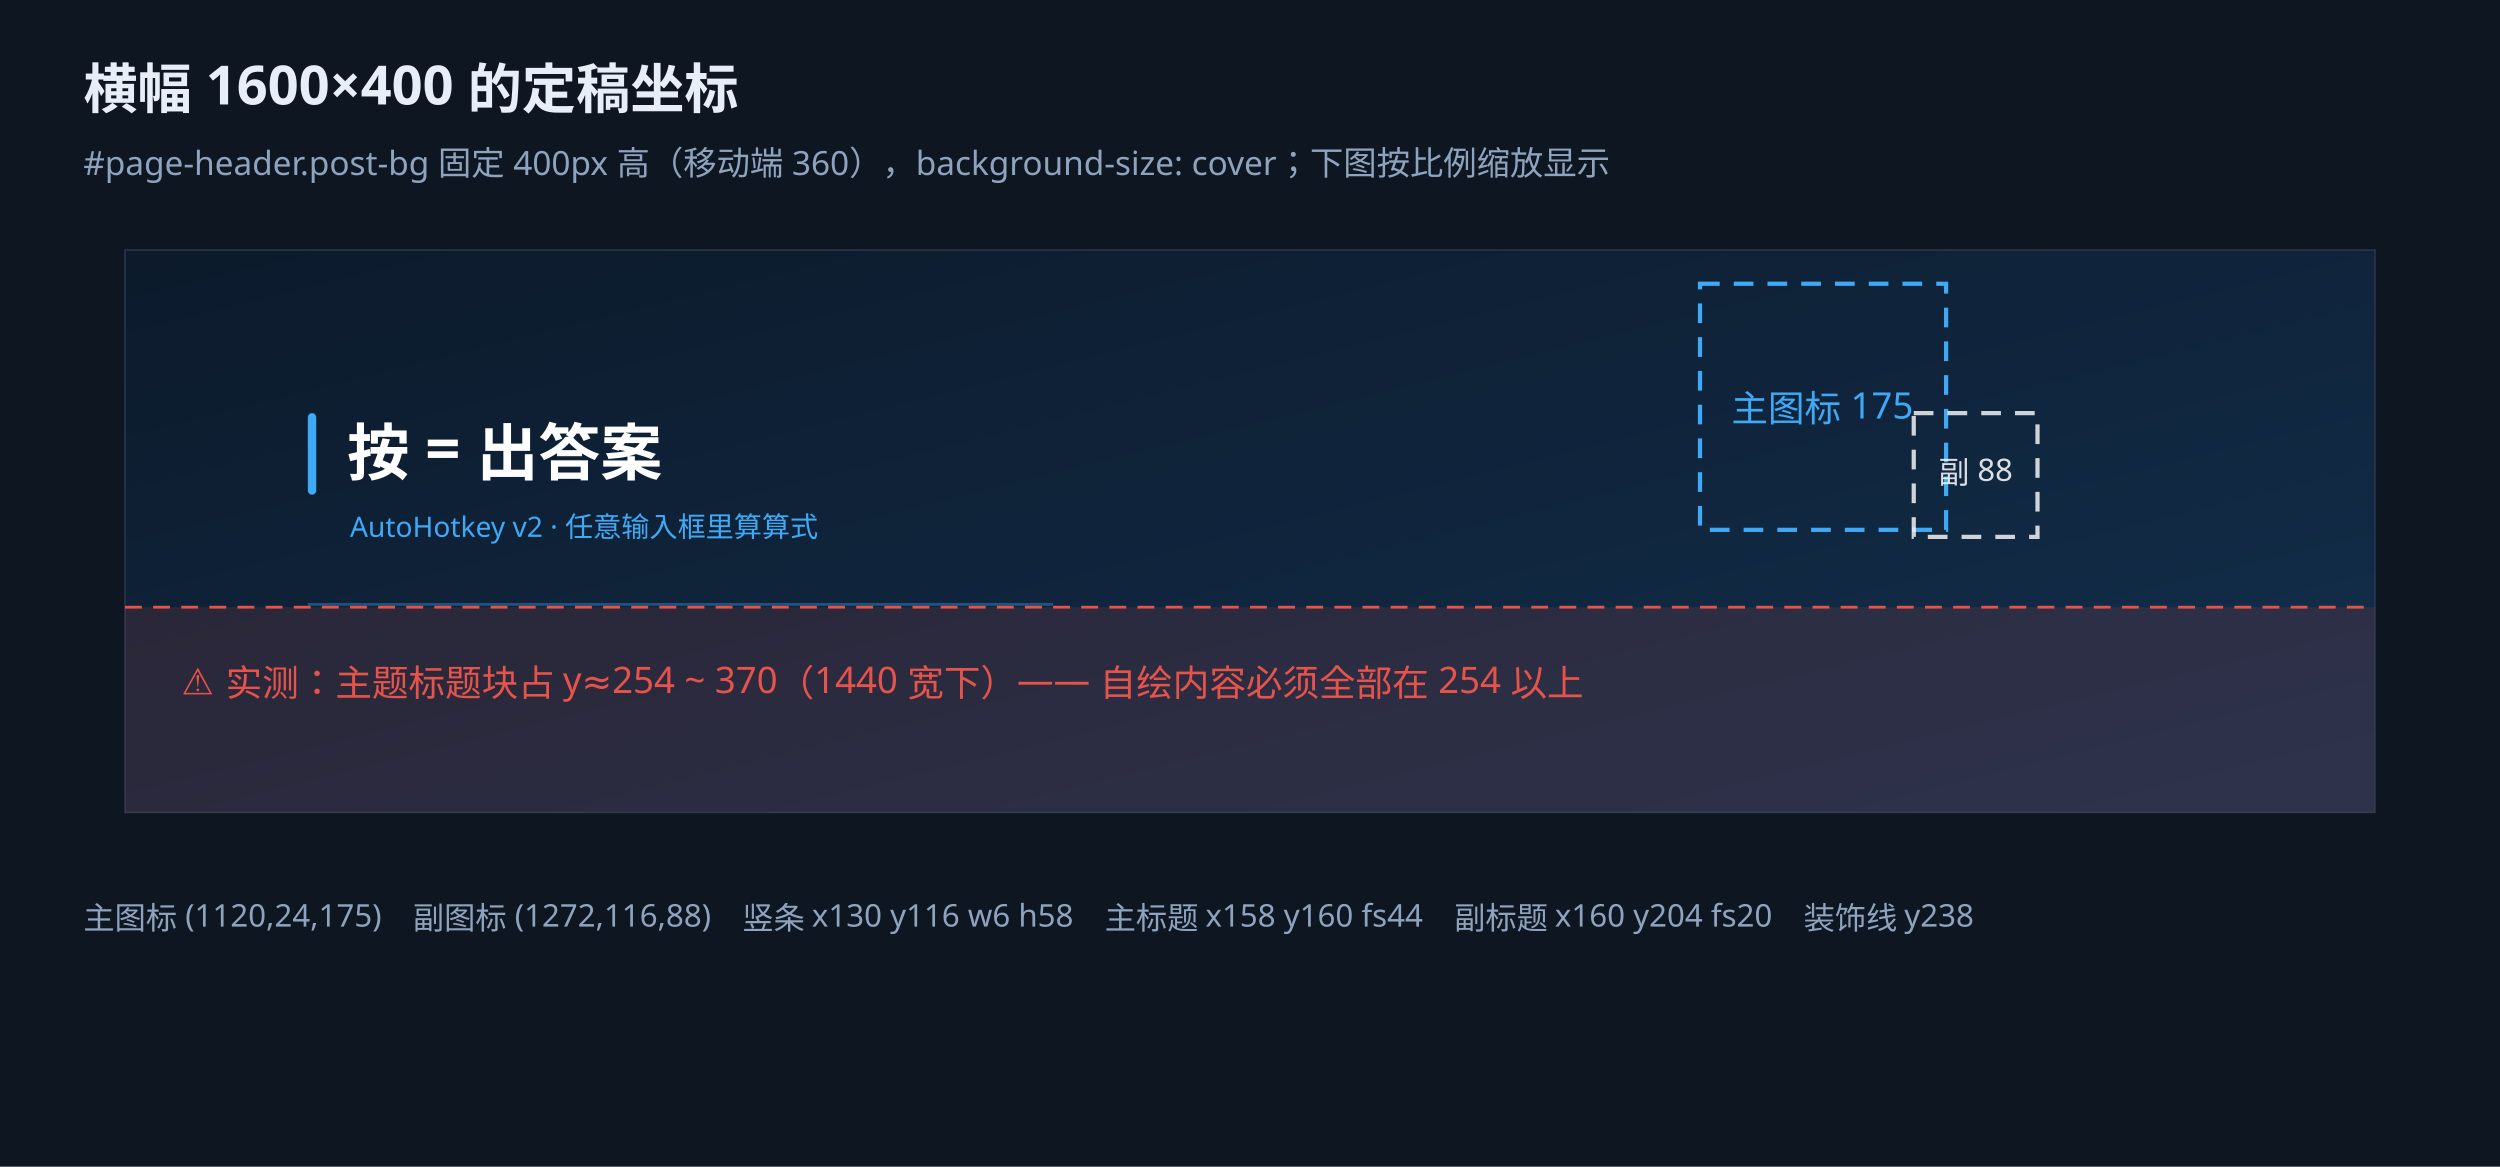
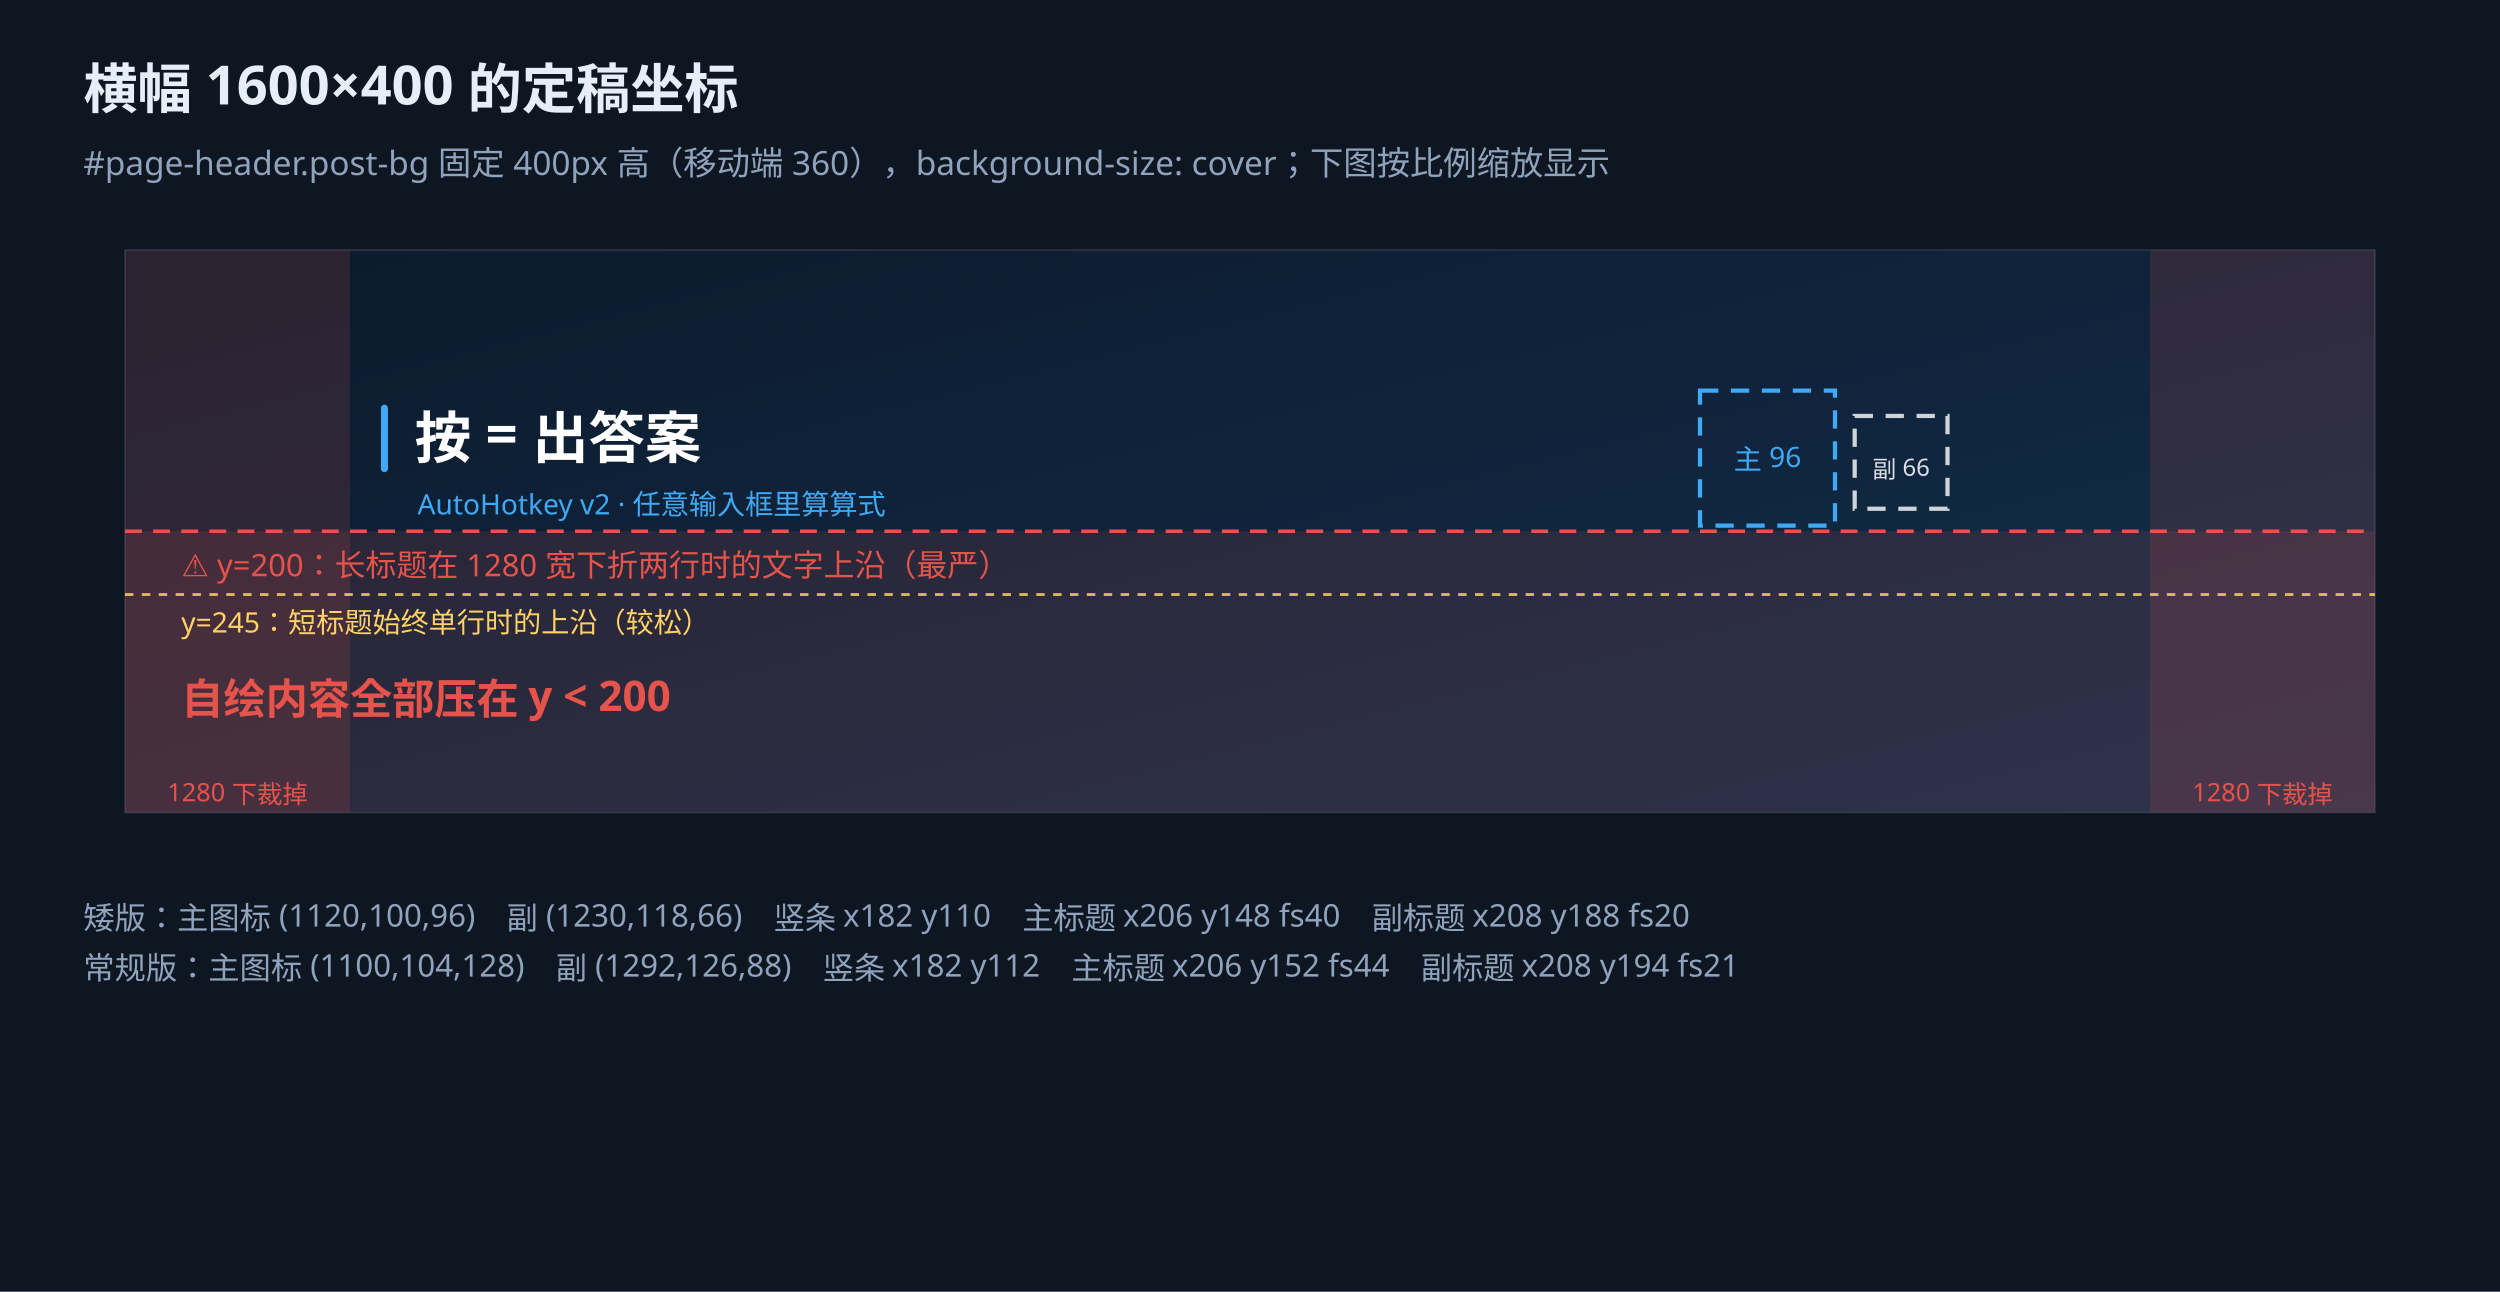
- <svg xmlns="http://www.w3.org/2000/svg" width="1200" height="560" viewBox="0 0 1200 560" font-family="Microsoft YaHei, PingFang SC, sans-serif">
-   <rect width="1200" height="560" fill="#0e1622" />
+ <svg xmlns="http://www.w3.org/2000/svg" width="1200" height="620" viewBox="0 0 1200 620" font-family="Microsoft YaHei, PingFang SC, sans-serif">
+   <rect width="1200" height="620" fill="#0e1622" />
  <text x="40" y="52" font-size="26" font-weight="bold" fill="#e8eef7">横幅 1600×400 的定稿坐标</text>
  <text x="40" y="84" font-size="16" fill="#8fa3bd">#page-header.post-bg 固定 400px 高（移动端 360），background-size: cover；下图按比例缩放显示</text>
  <g transform="translate(60,120) scale(0.675)">
    <rect width="1600" height="400" fill="url(#bbg)" stroke="#2c3a4d" />
-     <rect x="1120" y="24" width="175" height="175" fill="none" stroke="#3fa9f5" stroke-width="3" stroke-dasharray="14 10" />
-     <text x="1207" y="122" font-size="26" fill="#3fa9f5" text-anchor="middle">主图标 175</text>
-     <rect x="1272" y="116" width="88" height="88" fill="none" stroke="#fff" stroke-width="3" stroke-dasharray="14 10" stroke-opacity="0.8" />
-     <text x="1316" y="166" font-size="22" fill="#fff" opacity="0.85" text-anchor="middle">副 88</text>
-     <rect x="130" y="116" width="6" height="58" fill="#3fa9f5" rx="3" />
-     <text x="158" y="160" font-size="44" font-weight="bold" fill="#fff">按 = 出答案</text>
-     <text x="160" y="204" font-size="20" fill="#3fa9f5">AutoHotkey v2 · 任意输入框里算算式</text>
-     <line x1="130" y1="252" x2="660" y2="252" stroke="#3fa9f5" stroke-opacity="0.35" stroke-width="2" />
-     <rect x="0" y="254" width="1600" height="146" fill="#e5534b" fill-opacity="0.13" />
-     <text x="40" y="316" font-size="26" fill="#e5534b">⚠ 实测：主题标题块占 y≈254 ~ 370（1440 宽下）—— 自绘内容必须全部在 254 以上</text>
-     <line x1="0" y1="254" x2="1600" y2="254" stroke="#e5534b" stroke-width="2" stroke-dasharray="12 8" />
+     <rect x="0" y="0" width="160" height="400" fill="#e5534b" fill-opacity="0.15" />
+     <rect x="1440" y="0" width="160" height="400" fill="#e5534b" fill-opacity="0.15" />
+     <text x="80" y="392" font-size="18" fill="#e5534b" text-anchor="middle">1280 下裁掉</text>
+     <text x="1520" y="392" font-size="18" fill="#e5534b" text-anchor="middle">1280 下裁掉</text>
+     <rect x="1120" y="100" width="96" height="96" fill="none" stroke="#3fa9f5" stroke-width="3" stroke-dasharray="13 9" />
+     <text x="1168" y="156" font-size="20" fill="#3fa9f5" text-anchor="middle">主 96</text>
+     <rect x="1230" y="118" width="66" height="66" fill="none" stroke="#fff" stroke-width="3" stroke-dasharray="13 9" stroke-opacity="0.8" />
+     <text x="1263" y="162" font-size="17" fill="#fff" opacity="0.85" text-anchor="middle">副 66</text>
+     <rect x="182" y="110" width="5" height="48" fill="#3fa9f5" rx="2.5" />
+     <text x="206" y="148" font-size="40" font-weight="bold" fill="#fff">按 = 出答案</text>
+     <text x="208" y="188" font-size="20" fill="#3fa9f5">AutoHotkey v2 · 任意输入框里算算式</text>
+     <rect x="0" y="200" width="1600" height="200" fill="#e5534b" fill-opacity="0.13" />
+     <line x1="0" y1="200" x2="1600" y2="200" stroke="#e5534b" stroke-width="2.5" stroke-dasharray="12 8" />
+     <line x1="0" y1="245" x2="1600" y2="245" stroke="#ffd166" stroke-width="2" stroke-dasharray="6 6" stroke-opacity="0.85" />
+     <text x="40" y="232" font-size="22" fill="#e5534b">⚠ y=200：长标题在 1280 宽下折两行时的文字上沿（最严）</text>
+     <text x="40" y="272" font-size="20" fill="#ffd166">y=245：短标题始终单行时的上沿（较松）</text>
+     <text x="40" y="330" font-size="30" fill="#e5534b" font-weight="bold">自绘内容全部压在 y &lt; 200</text>
  </g>
  <defs>
    <linearGradient id="bbg" x1="0" y1="0" x2="1" y2="1">
      <stop offset="0%" stop-color="#0c1a2b" />
      <stop offset="100%" stop-color="#132f4d" />
    </linearGradient>
  </defs>
-   <text x="40" y="446" font-size="15" fill="#8fa3bd">主图标 (1120,24,175)　副图标 (1272,116,88)　竖条 x130 y116 w6 h58　主标题 x158 y160 fs44　副标题 x160 y204 fs20　装饰线 y238</text>
+   <text x="40" y="446" font-size="15" fill="#8fa3bd">矮版：主图标 (1120,100,96)　副 (1230,118,66)　竖条 x182 y110　主标题 x206 y148 fs40　副标题 x208 y188 fs20</text>
+   <text x="40" y="470" font-size="15" fill="#8fa3bd">常规版：主图标 (1100,104,128)　副 (1292,126,88)　竖条 x182 y112　主标题 x206 y152 fs44　副标题 x208 y194 fs21</text>
</svg>
